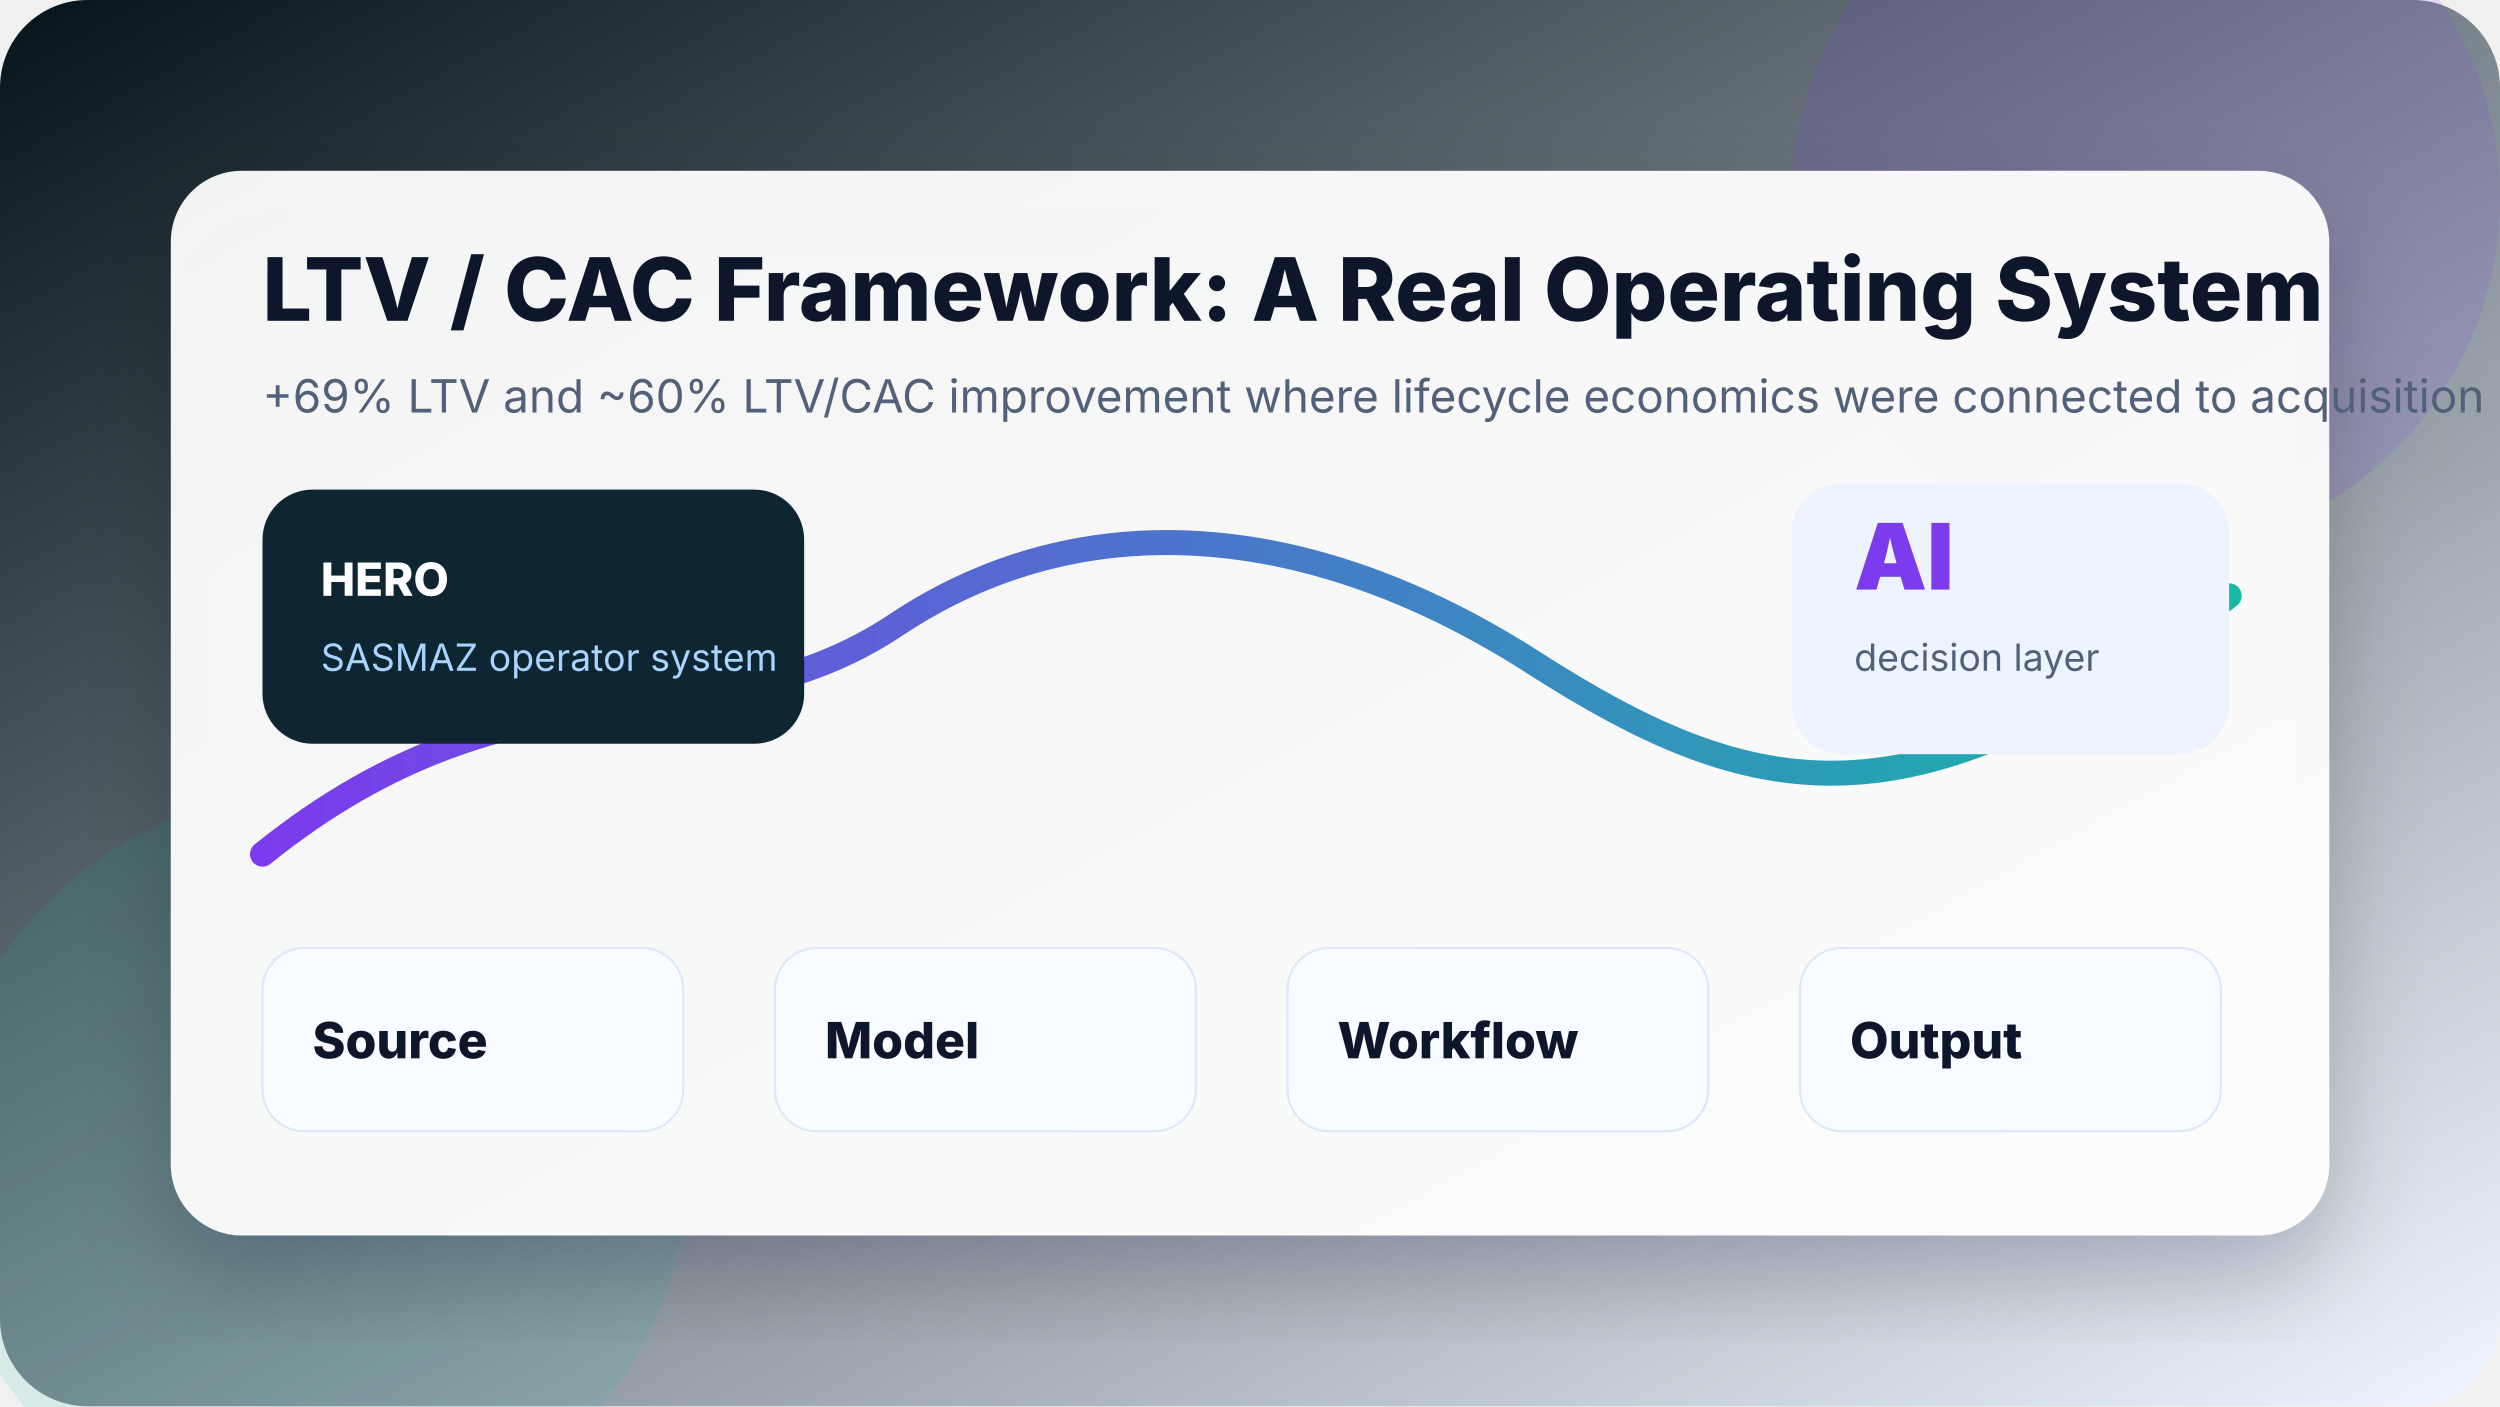
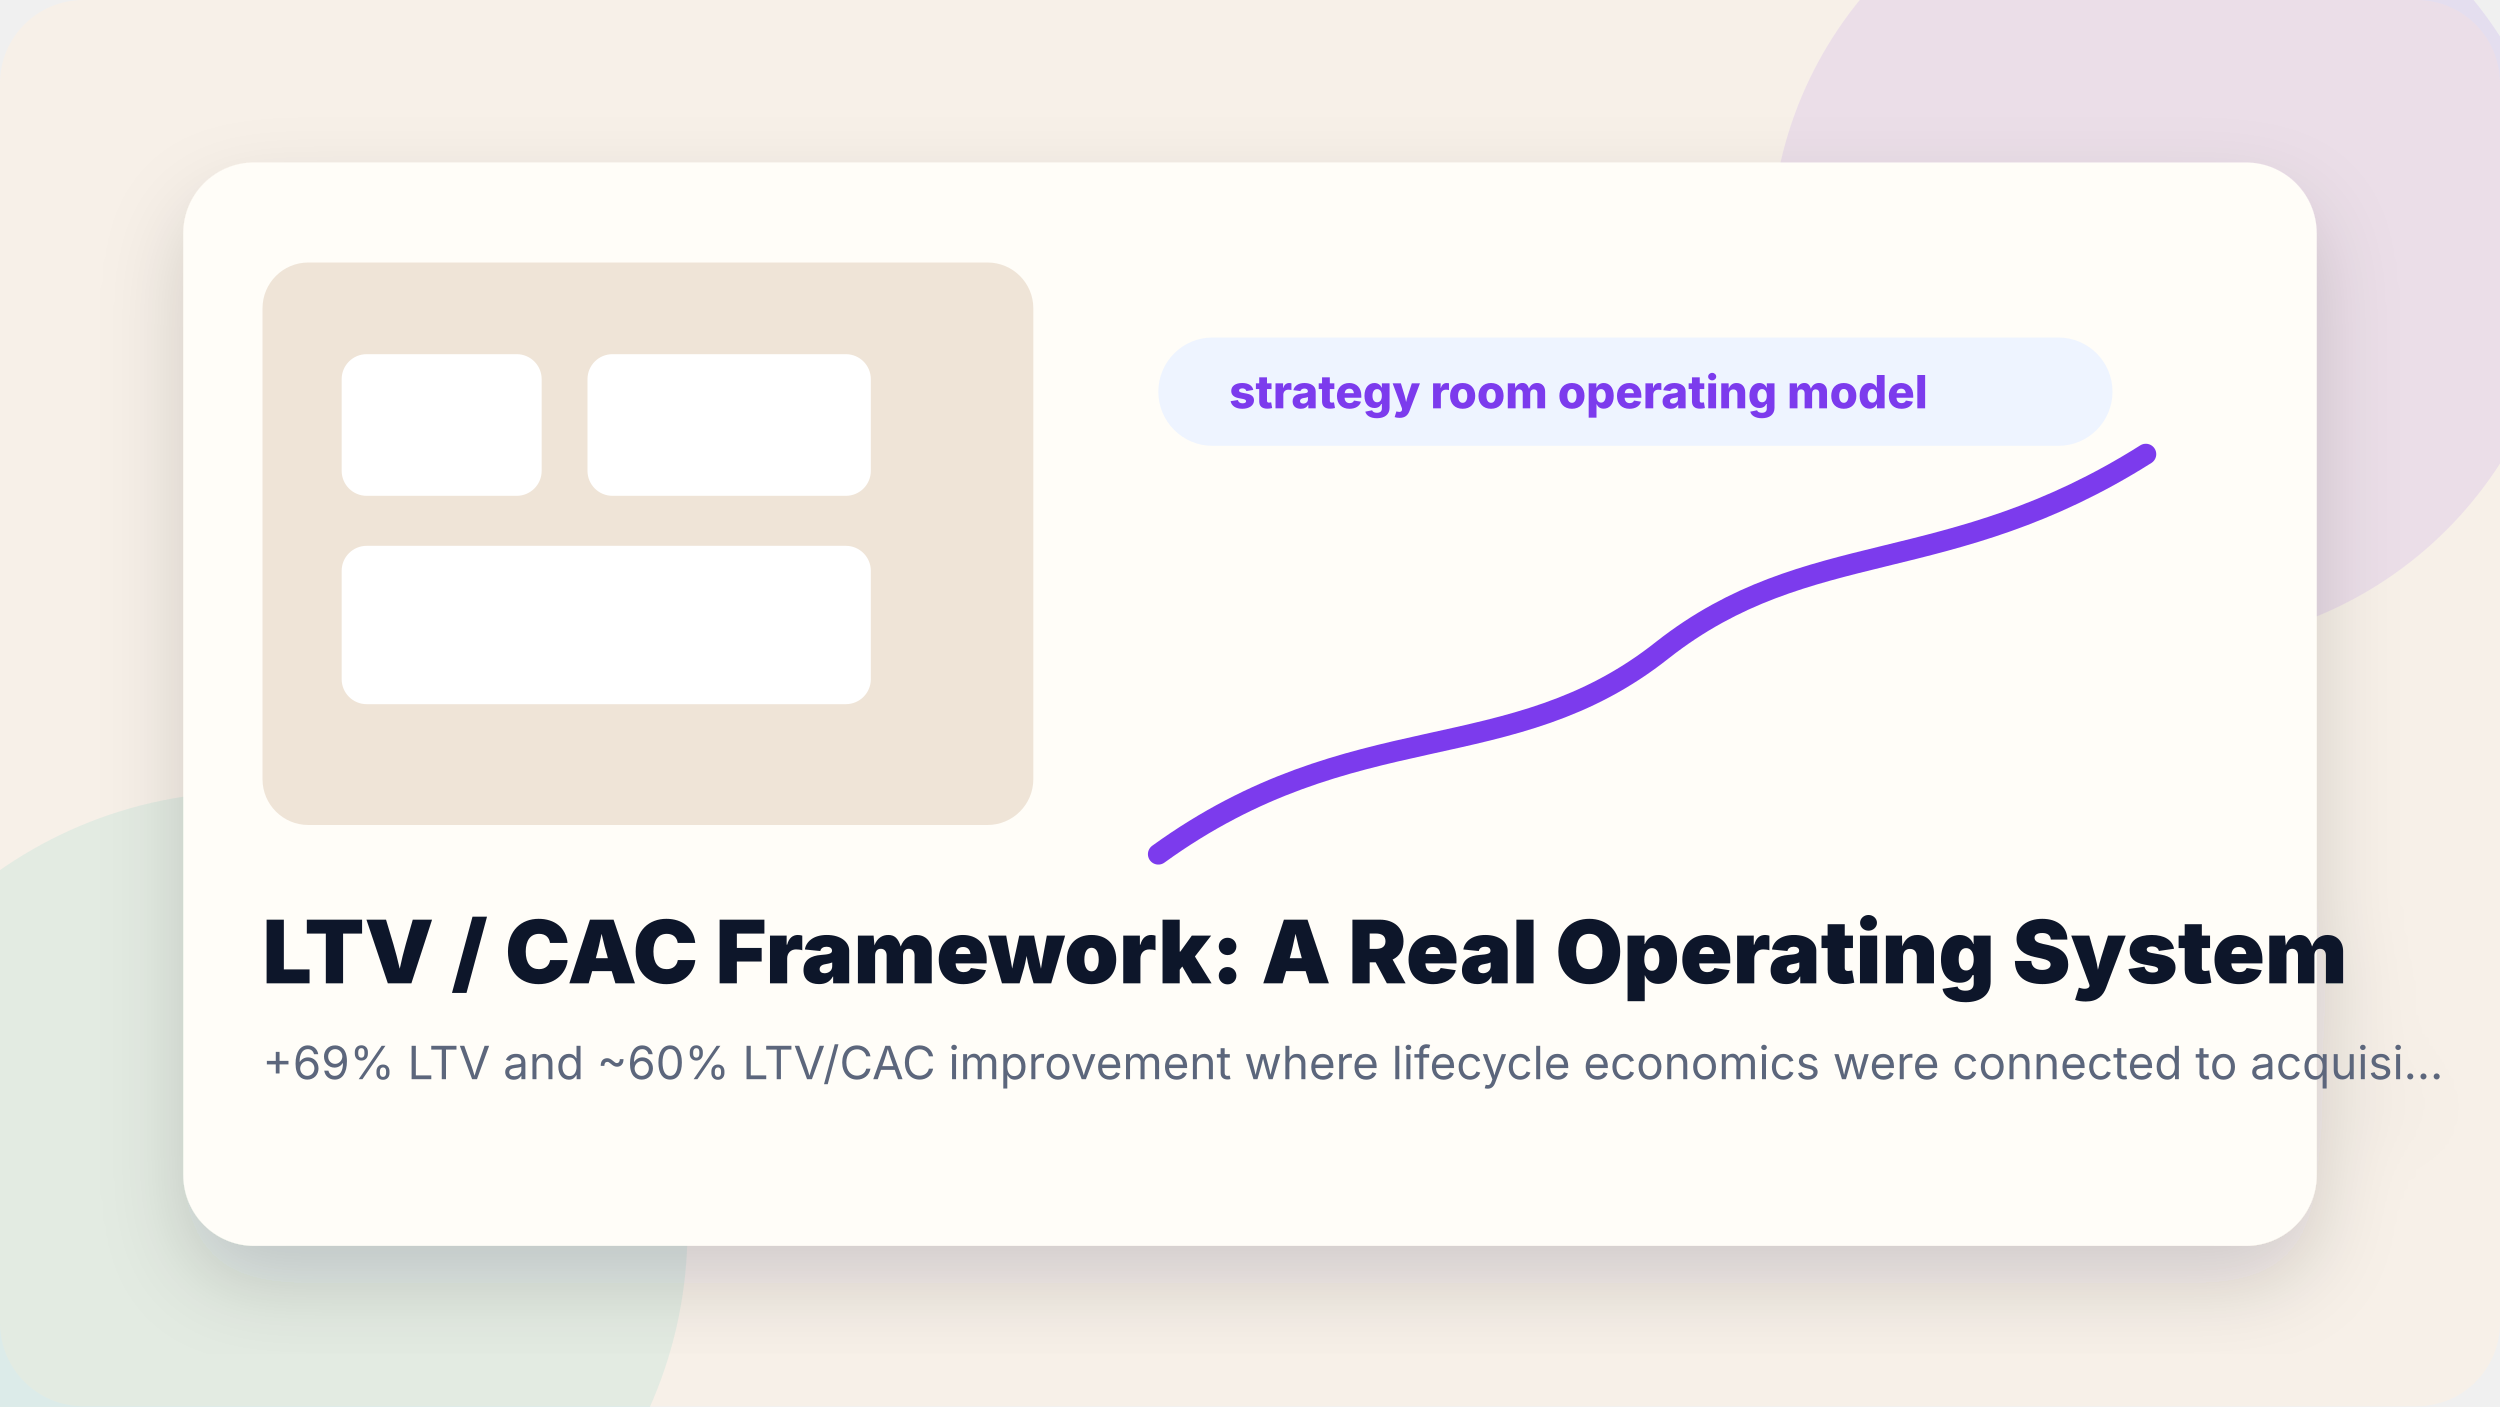
<svg xmlns="http://www.w3.org/2000/svg" width="1200" height="675" viewBox="0 0 1200 675">
  <defs>
-     <linearGradient id="bg" x1="0" x2="1" y1="0" y2="1">
-       <stop stop-color="#06131a" />
-       <stop offset="1" stop-color="#eff6ff" />
-     </linearGradient>
-     <linearGradient id="line" x1="0" x2="1">
-       <stop stop-color="#7c3aed" />
-       <stop offset="1" stop-color="#14b8a6" />
-     </linearGradient>
    <filter id="shadow">
-       <feDropShadow dx="0" dy="20" stdDeviation="22" flood-color="#0f172a" flood-opacity="0.22" />
+       <feDropShadow dx="0" dy="18" stdDeviation="20" flood-color="#0f172a" flood-opacity="0.16" />
    </filter>
  </defs>
-   <rect width="1200" height="675" rx="42" fill="url(#bg)" />
-   <circle cx="1030" cy="95" r="170" fill="#7c3aed" opacity="0.14" />
-   <circle cx="150" cy="560" r="180" fill="#14b8a6" opacity="0.12" />
+   <rect width="1200" height="675" rx="40" fill="#f7f0e8" />
+   <circle cx="1040" cy="120" r="190" fill="#7c3aed" opacity="0.10" />
+   <circle cx="120" cy="590" r="210" fill="#14b8a6" opacity="0.09" />
  <g filter="url(#shadow)">
-     <rect x="82" y="82" width="1036" height="511" rx="34" fill="white" opacity="0.94" />
-     <text x="126" y="154" font-family="Inter, Arial" font-size="42" font-weight="800" fill="#0f172a">LTV / CAC Framework: A Real Operating System</text>
-     <text x="126" y="198" font-family="Inter, Arial" font-size="22" fill="#526179">+69% LTV and ~60% LTV/CAC improvement where lifecycle economics were connected to acquisition rules</text>
-     <path d="M126 410 C250 310 340 360 430 300 S630 250 736 318 S918 402 1070 286" fill="none" stroke="url(#line)" stroke-width="12" stroke-linecap="round" />
-     <rect x="126" y="455" width="202" height="88" rx="20" fill="#f8fbff" stroke="#dce7f9" />
-     <text x="150" y="508" font-family="Inter, Arial" font-size="24" font-weight="800" fill="#0f172a">Source</text>
-     <rect x="372" y="455" width="202" height="88" rx="20" fill="#f8fbff" stroke="#dce7f9" />
-     <text x="396" y="508" font-family="Inter, Arial" font-size="24" font-weight="800" fill="#0f172a">Model</text>
-     <rect x="618" y="455" width="202" height="88" rx="20" fill="#f8fbff" stroke="#dce7f9" />
-     <text x="642" y="508" font-family="Inter, Arial" font-size="24" font-weight="800" fill="#0f172a">Workflow</text>
-     <rect x="864" y="455" width="202" height="88" rx="20" fill="#f8fbff" stroke="#dce7f9" />
-     <text x="888" y="508" font-family="Inter, Arial" font-size="24" font-weight="800" fill="#0f172a">Output</text>
-     <rect x="126" y="235" width="260" height="122" rx="24" fill="#0f2530" />
-     <text x="154" y="286" font-family="Inter, Arial" font-size="22" font-weight="800" fill="white">HERO</text>
-     <text x="154" y="322" font-family="Inter, Arial" font-size="18" fill="#a9d4ff">SASMAZ operator system</text>
-     <rect x="860" y="232" width="210" height="130" rx="24" fill="#eef4ff" />
-     <text x="890" y="283" font-family="Inter, Arial" font-size="44" font-weight="900" fill="#7c3aed">AI</text>
-     <text x="890" y="322" font-family="Inter, Arial" font-size="18" fill="#526179">decision layer</text>
+     <rect x="88" y="78" width="1024" height="520" rx="34" fill="#fffdf8" />
+     <rect x="126" y="126" width="370" height="270" rx="22" fill="#efe4d7" />
+     <rect x="164" y="170" width="96" height="68" rx="12" fill="#ffffff" />
+     <rect x="282" y="170" width="136" height="68" rx="12" fill="#ffffff" />
+     <rect x="164" y="262" width="254" height="76" rx="12" fill="#ffffff" />
+     <path d="M556 410 C650 342 725 370 798 312 C868 257 935 278 1030 218" fill="none" stroke="#7c3aed" stroke-width="10" stroke-linecap="round" />
+     <rect x="556" y="162" width="458" height="52" rx="26" fill="#eef4ff" />
+     <text x="590" y="196" font-family="Inter, Arial" font-size="22" font-weight="800" fill="#7c3aed">strategy room operating model</text>
+     <text x="126" y="472" font-family="Inter, Arial" font-size="42" font-weight="900" fill="#0f172a">LTV / CAC Framework: A Real Operating System</text>
+     <text x="126" y="518" font-family="Inter, Arial" font-size="22" fill="#5b667b">+69% LTV and ~60% LTV/CAC improvement where lifecycle economics were connected to acquisi...</text>
  </g>
</svg>
